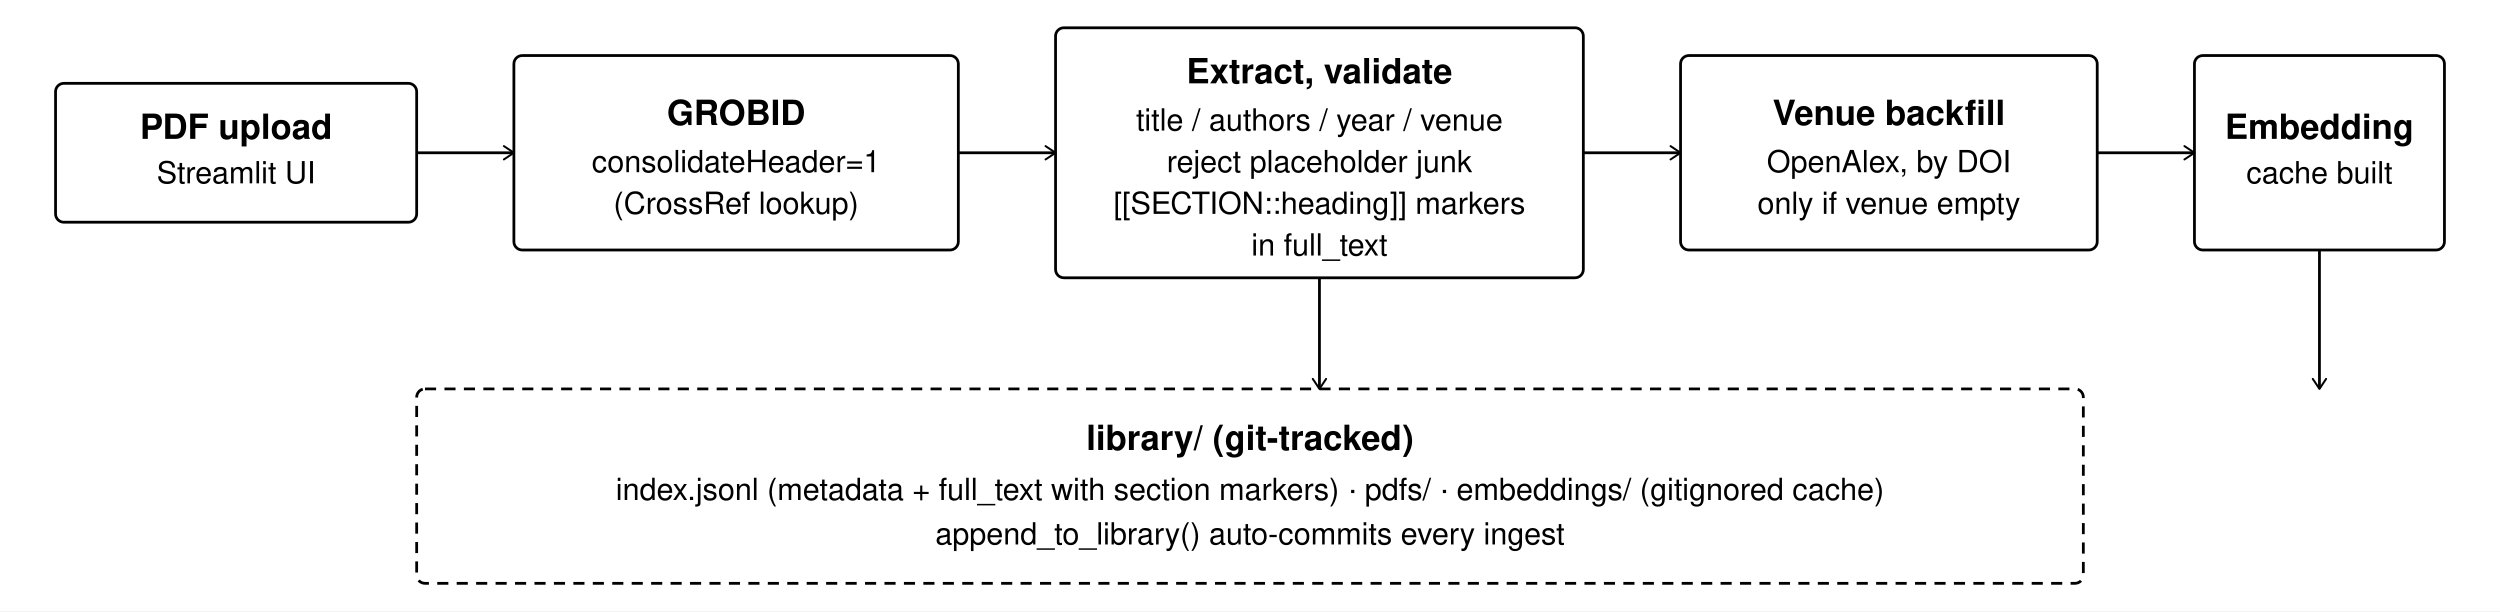
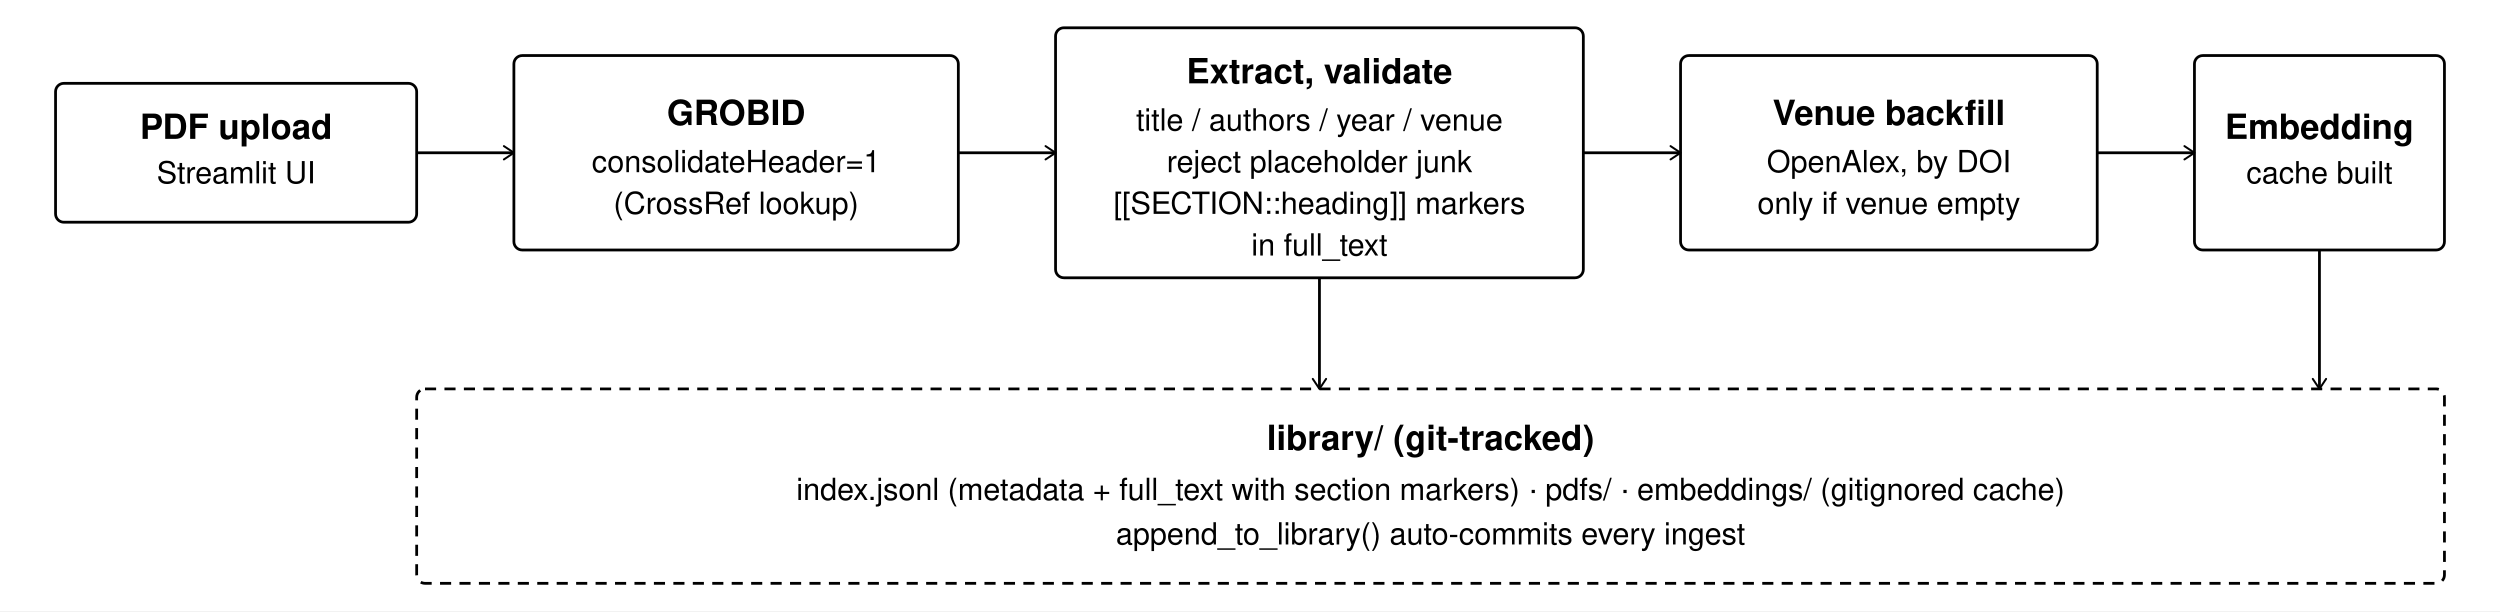
<svg xmlns="http://www.w3.org/2000/svg" width="900" height="220" viewBox="0 0 900 220" font-family="Helvetica,Arial,sans-serif">
  <defs>
    <marker id="arrow" viewBox="0 0 10 10" refX="8" refY="5" markerWidth="6" markerHeight="6" orient="auto-start-reverse">
      <path d="M2 1L8 5L2 9" fill="none" stroke="#000" stroke-width="1.2" stroke-linecap="round" stroke-linejoin="round" />
    </marker>
  </defs>
  <rect width="900" height="220" fill="#ffffff" />
  <g fill="none" stroke="#000" stroke-width="1">
    <rect x="20" y="30" width="130" height="50" rx="3" />
    <rect x="185" y="20" width="160" height="70" rx="3" />
    <rect x="380" y="10" width="190" height="90" rx="3" />
    <rect x="605" y="20" width="150" height="70" rx="3" />
    <rect x="790" y="20" width="90" height="70" rx="3" />
  </g>
  <g font-size="12.5" fill="#000">
    <text x="85" y="50" text-anchor="middle" font-weight="bold">PDF upload</text>
    <text x="85" y="66" text-anchor="middle" font-size="11">Streamlit UI</text>
    <text x="265" y="45" text-anchor="middle" font-weight="bold">GROBID</text>
    <text x="265" y="62" text-anchor="middle" font-size="11">consolidateHeader=1</text>
    <text x="265" y="77" text-anchor="middle" font-size="11">(CrossRef lookup)</text>
    <text x="475" y="30" text-anchor="middle" font-weight="bold">Extract, validate</text>
    <text x="475" y="47" text-anchor="middle" font-size="11">title / authors / year / venue</text>
    <text x="475" y="62" text-anchor="middle" font-size="11">reject placeholder junk</text>
    <text x="475" y="77" text-anchor="middle" font-size="11">[[SECTION::heading]] markers</text>
    <text x="475" y="92" text-anchor="middle" font-size="11">in full_text</text>
    <text x="680" y="45" text-anchor="middle" font-weight="bold">Venue backfill</text>
    <text x="680" y="62" text-anchor="middle" font-size="11">OpenAlex, by DOI</text>
    <text x="680" y="77" text-anchor="middle" font-size="11">only if venue empty</text>
    <text x="835" y="50" text-anchor="middle" font-weight="bold">Embedding</text>
    <text x="835" y="66" text-anchor="middle" font-size="11">cache built</text>
  </g>
  <line x1="150" y1="55" x2="185" y2="55" stroke="#000" stroke-width="1" marker-end="url(#arrow)" />
  <line x1="345" y1="55" x2="380" y2="55" stroke="#000" stroke-width="1" marker-end="url(#arrow)" />
  <line x1="570" y1="55" x2="605" y2="55" stroke="#000" stroke-width="1" marker-end="url(#arrow)" />
  <line x1="755" y1="55" x2="790" y2="55" stroke="#000" stroke-width="1" marker-end="url(#arrow)" />
  <line x1="835" y1="90" x2="835" y2="140" stroke="#000" stroke-width="1" marker-end="url(#arrow)" />
  <line x1="475" y1="100" x2="475" y2="140" stroke="#000" stroke-width="1" marker-end="url(#arrow)" />
-   <rect x="150" y="140" width="600" height="70" rx="3" fill="none" stroke="#000" stroke-width="1" stroke-dasharray="4 3" />
-   <text x="450" y="162" text-anchor="middle" font-size="12.5" font-weight="bold" fill="#000">library/ (git-tracked)</text>
-   <text x="450" y="180" text-anchor="middle" font-size="11" fill="#000">index.jsonl (metadata + full_text with section markers) · pdfs/ · embeddings/ (gitignored cache)</text>
-   <text x="450" y="196" text-anchor="middle" font-size="11" fill="#000">append_to_library() auto-commits every ingest</text>
+   <rect x="150" y="140" width="730" height="70" rx="3" fill="none" stroke="#000" stroke-width="1" stroke-dasharray="4 3" />
+   <text x="515" y="162" text-anchor="middle" font-size="12.5" font-weight="bold" fill="#000">library/ (git-tracked)</text>
+   <text x="515" y="180" text-anchor="middle" font-size="11" fill="#000">index.jsonl (metadata + full_text with section markers) · pdfs/ · embeddings/ (gitignored cache)</text>
+   <text x="515" y="196" text-anchor="middle" font-size="11" fill="#000">append_to_library() auto-commits every ingest</text>
</svg>
